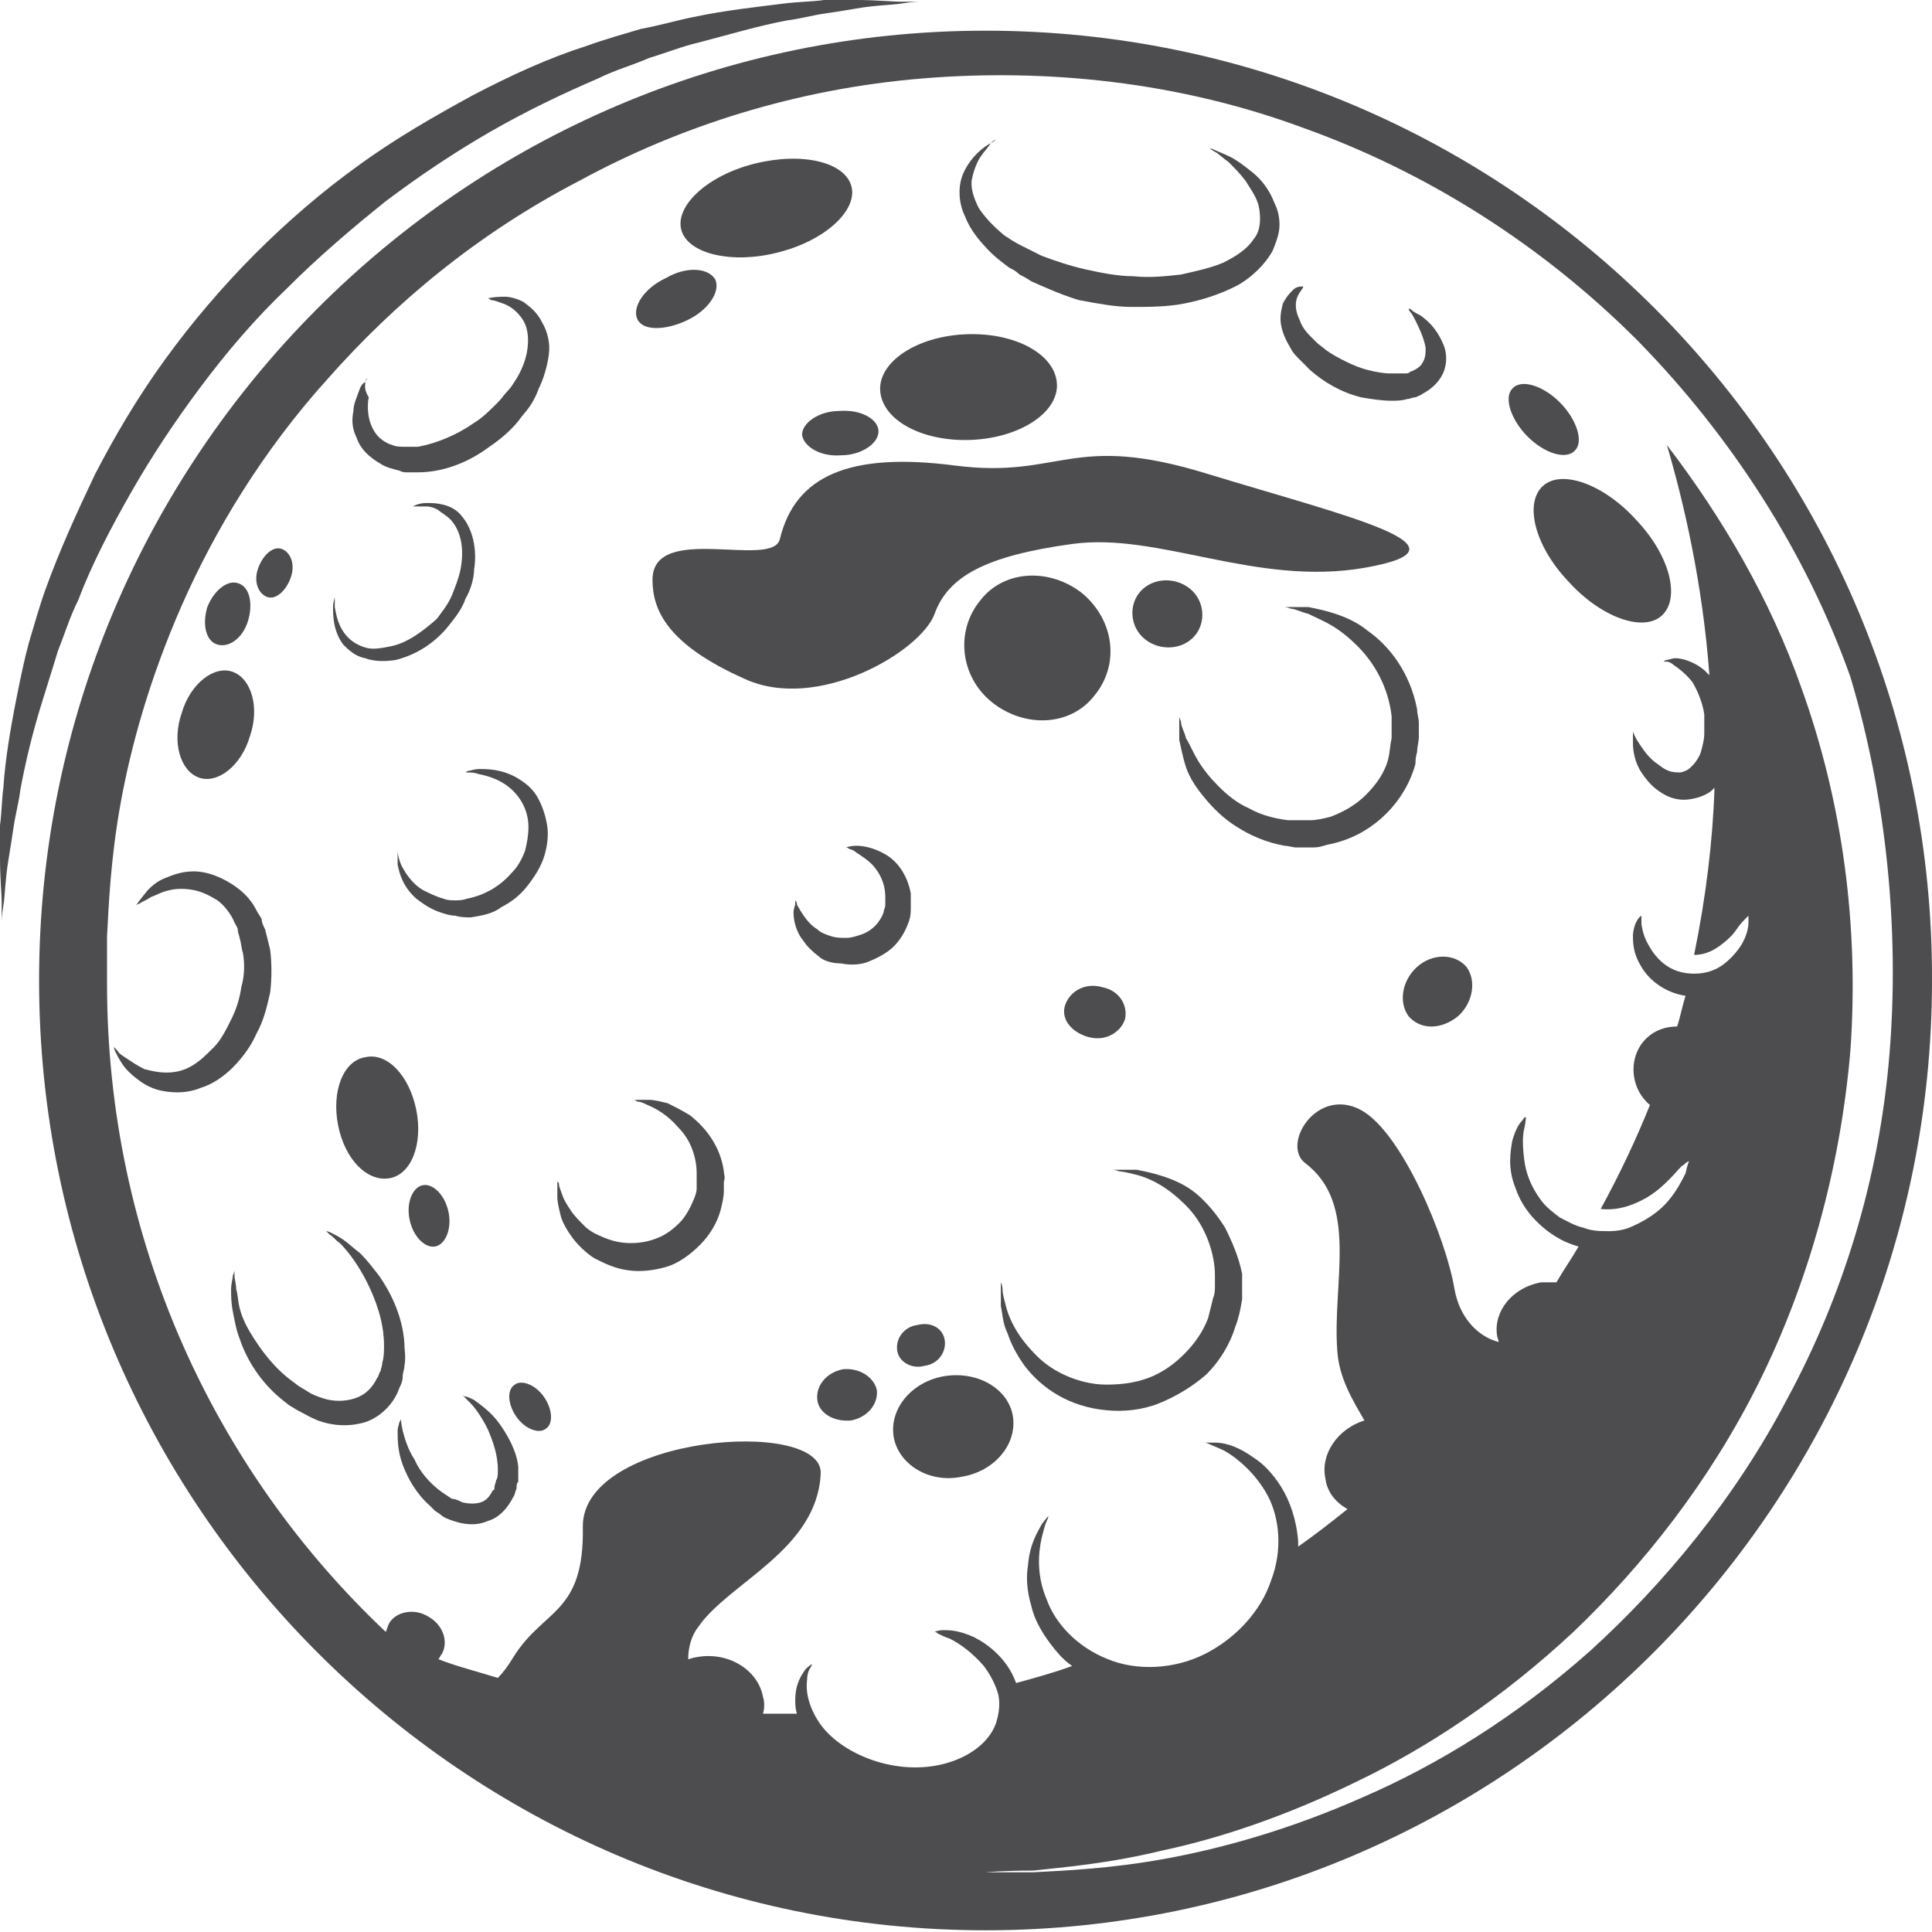
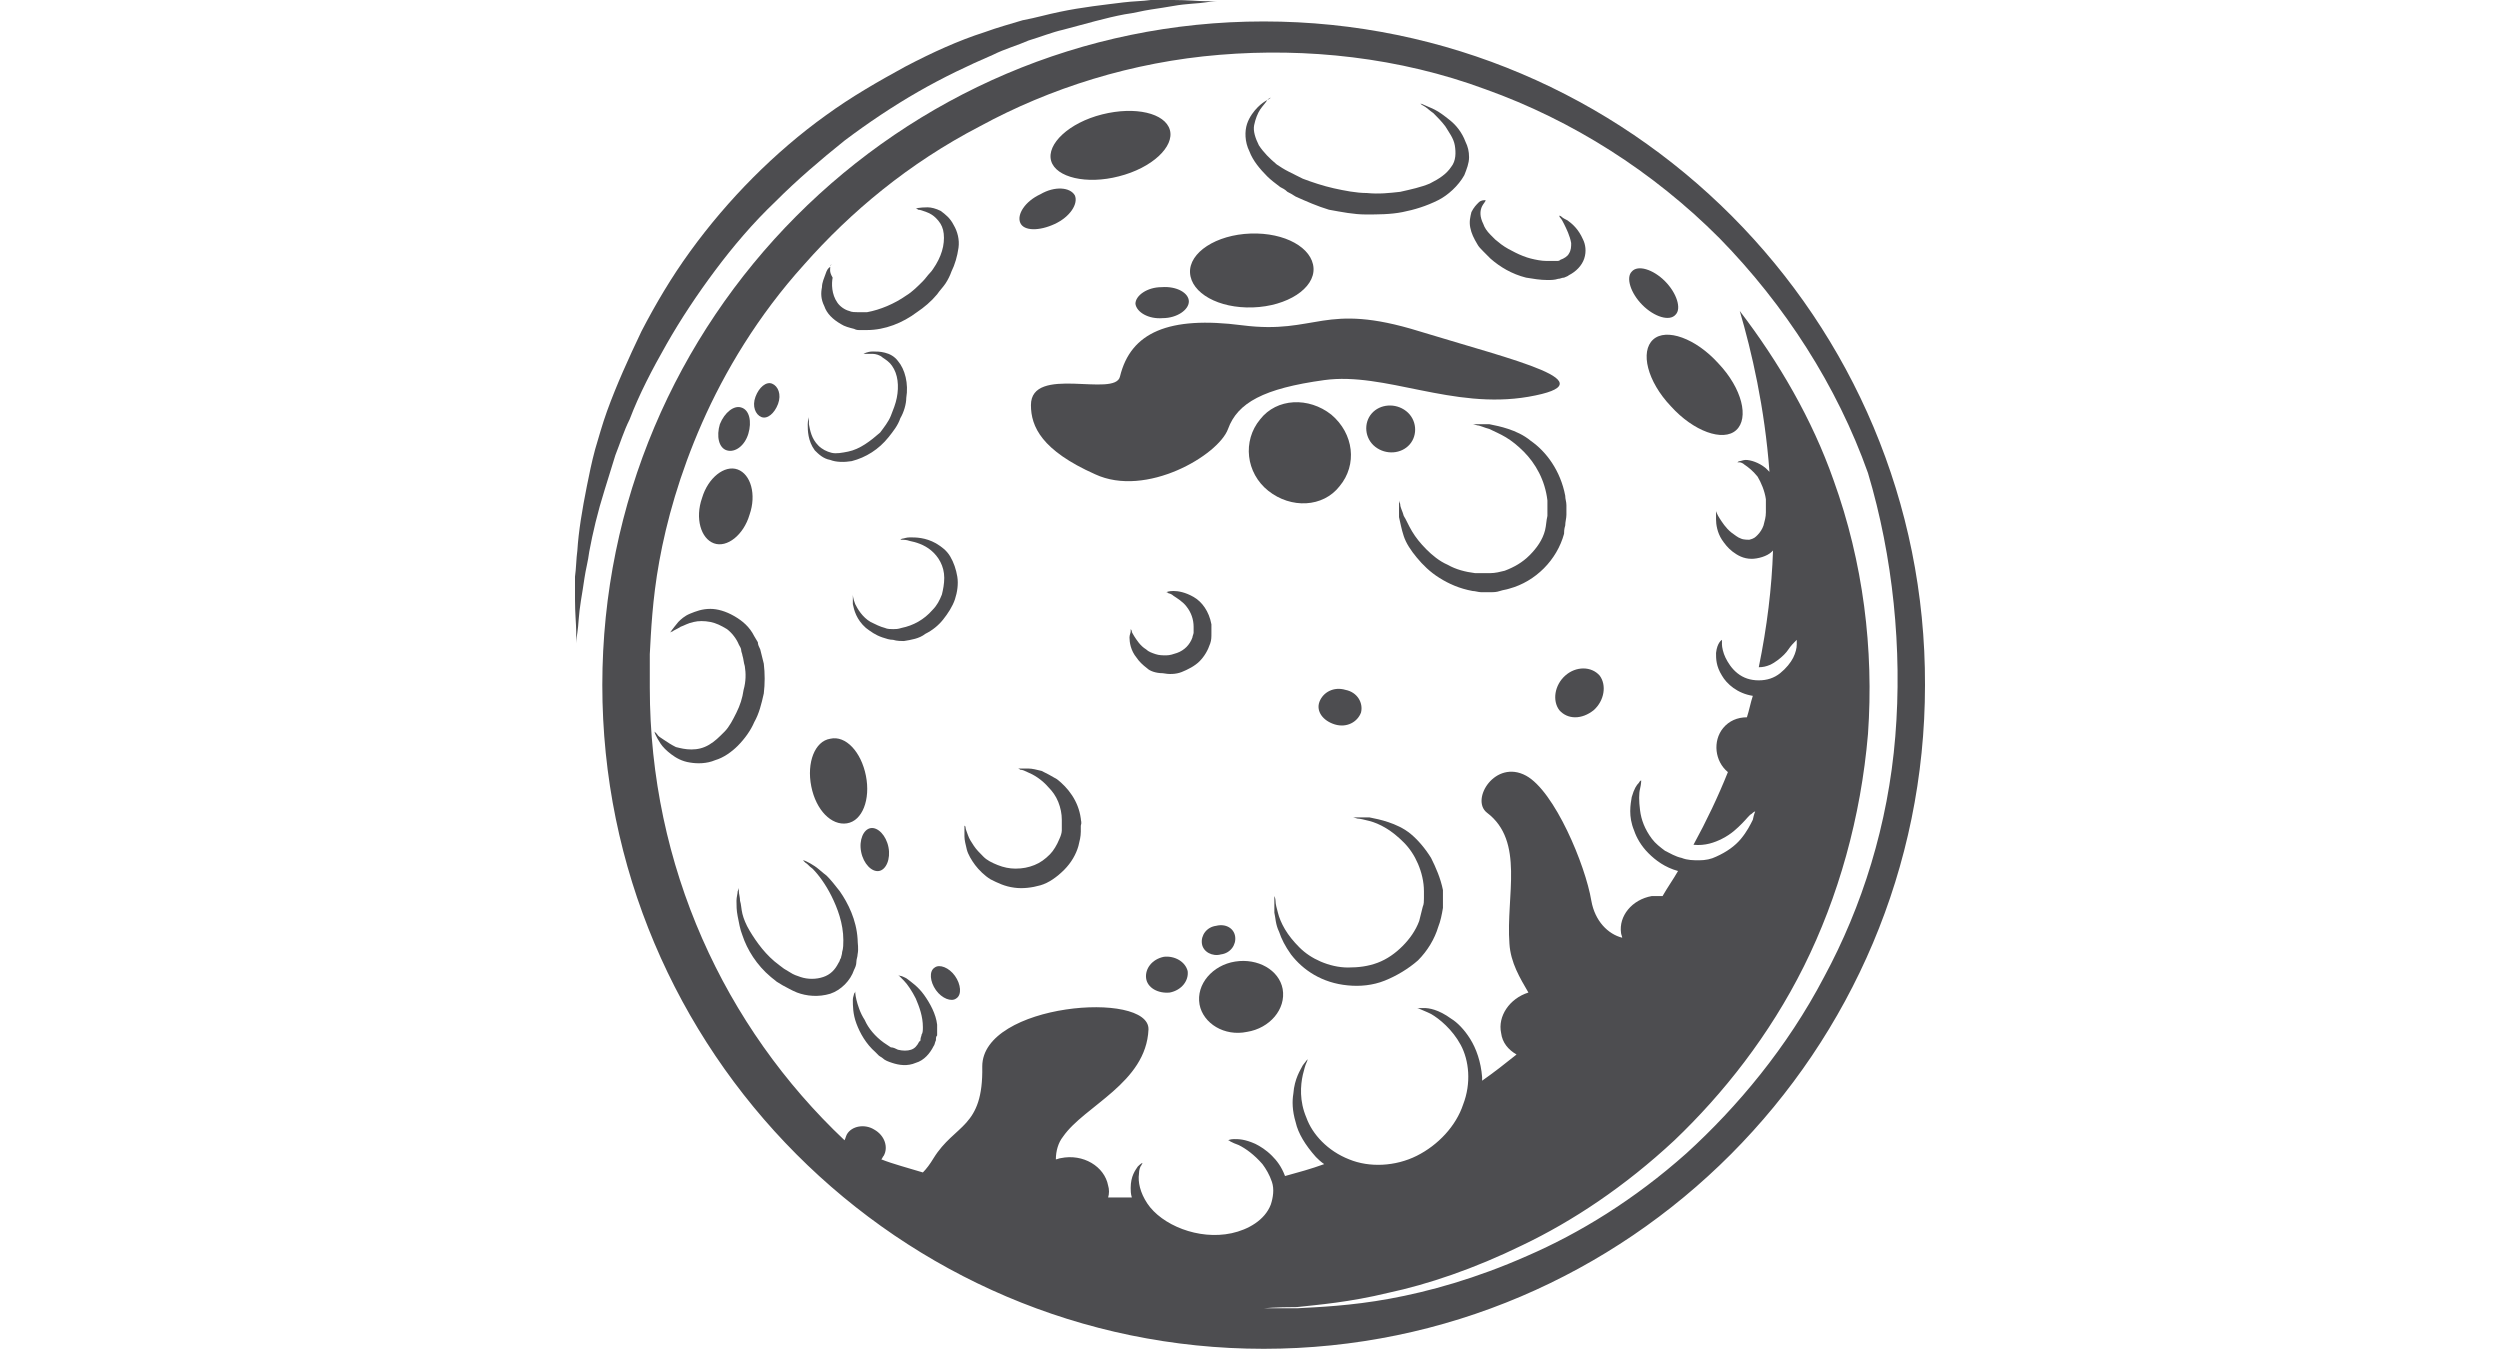
- <svg xmlns="http://www.w3.org/2000/svg" width="52" height="52" viewBox="0 0 52 52" fill="none">
+ <svg xmlns="http://www.w3.org/2000/svg" width="200" height="108" viewBox="0 0 52 52" fill="none">
  <path d="M26.526 0.826C12.485 0.826 1.052 12.3 1.052 26.39C1.052 40.48 12.485 51.954 26.526 51.954C40.566 51.954 52 40.48 52 26.39C52.045 12.3 40.612 0.826 26.526 0.826ZM50.856 28.363C50.582 31.76 49.576 34.927 48.112 37.634C46.695 40.342 44.774 42.637 42.807 44.427C40.795 46.217 38.691 47.502 36.679 48.374C34.712 49.246 32.883 49.751 31.374 50.026C29.864 50.302 28.63 50.347 27.806 50.393C26.983 50.393 26.526 50.393 26.526 50.393C26.526 50.393 26.983 50.347 27.806 50.347C28.63 50.256 29.819 50.164 31.328 49.797C32.837 49.475 34.621 48.879 36.496 47.961C38.417 47.043 40.429 45.712 42.35 43.922C44.225 42.132 46.009 39.883 47.335 37.221C48.661 34.559 49.53 31.484 49.804 28.272C50.033 25.013 49.622 21.663 48.478 18.496C47.655 16.155 46.374 13.952 44.865 11.979C45.323 13.539 45.826 15.696 46.009 18.175C45.963 18.129 45.917 18.083 45.871 18.037C45.597 17.808 45.277 17.716 45.094 17.716C45.002 17.716 44.911 17.762 44.865 17.762C44.819 17.762 44.774 17.808 44.774 17.808C44.774 17.808 44.819 17.808 44.865 17.808C44.911 17.808 45.002 17.853 45.048 17.899C45.185 17.991 45.368 18.129 45.551 18.358C45.688 18.588 45.826 18.909 45.871 19.23C45.871 19.276 45.871 19.322 45.871 19.368V19.506C45.871 19.597 45.871 19.689 45.871 19.735C45.871 19.919 45.826 20.056 45.78 20.24C45.734 20.378 45.643 20.515 45.551 20.607C45.46 20.699 45.414 20.745 45.231 20.791C45.185 20.791 45.002 20.791 44.911 20.745C44.774 20.699 44.682 20.607 44.545 20.515C44.316 20.332 44.179 20.102 44.088 19.965C43.996 19.827 43.951 19.689 43.951 19.689C43.951 19.689 43.951 19.735 43.951 19.781C43.951 19.827 43.951 19.919 43.951 20.011C43.951 20.194 43.996 20.515 44.179 20.791C44.271 20.928 44.408 21.112 44.591 21.25C44.774 21.387 45.002 21.525 45.323 21.525C45.551 21.525 45.917 21.433 46.1 21.25L46.146 21.204C46.1 22.627 45.917 24.141 45.597 25.701C45.917 25.701 46.146 25.564 46.329 25.426C46.512 25.288 46.649 25.151 46.74 25.013C46.832 24.875 46.923 24.784 46.969 24.738C47.015 24.692 47.06 24.646 47.06 24.646C47.06 24.646 47.06 24.738 47.06 24.829C47.06 24.967 47.015 25.151 46.923 25.334C46.832 25.518 46.649 25.747 46.42 25.931C46.191 26.115 45.917 26.206 45.597 26.206C45.277 26.206 45.002 26.115 44.774 25.931C44.545 25.747 44.408 25.518 44.316 25.334C44.225 25.151 44.179 24.921 44.179 24.829C44.179 24.692 44.179 24.646 44.179 24.646C44.179 24.646 43.996 24.738 43.951 25.151C43.951 25.38 43.951 25.656 44.179 26.023C44.362 26.344 44.774 26.711 45.368 26.803C45.277 27.078 45.231 27.354 45.14 27.629C44.774 27.629 44.454 27.767 44.225 28.042C43.813 28.547 43.905 29.327 44.408 29.74C44.042 30.658 43.585 31.622 43.082 32.54C43.539 32.586 43.905 32.448 44.179 32.31C44.545 32.127 44.774 31.898 44.957 31.714C45.14 31.53 45.231 31.393 45.323 31.347C45.414 31.255 45.46 31.255 45.46 31.255C45.46 31.255 45.414 31.347 45.368 31.576C45.277 31.76 45.14 32.035 44.911 32.31C44.682 32.586 44.362 32.815 43.951 32.999C43.768 33.091 43.539 33.137 43.31 33.137C43.082 33.137 42.853 33.137 42.624 33.045C42.396 32.999 42.167 32.861 41.984 32.77C41.801 32.632 41.618 32.494 41.481 32.31C41.206 31.943 41.069 31.576 41.024 31.209C40.978 30.842 40.978 30.567 41.024 30.383C41.069 30.199 41.069 30.062 41.069 30.062C41.069 30.062 41.024 30.062 40.978 30.153C40.886 30.245 40.795 30.383 40.703 30.704C40.658 30.98 40.566 31.439 40.795 31.989C40.886 32.265 41.069 32.586 41.344 32.861C41.618 33.137 41.984 33.412 42.487 33.55C42.304 33.871 42.075 34.192 41.892 34.514C41.755 34.514 41.618 34.514 41.481 34.514C40.703 34.651 40.2 35.294 40.292 35.936C40.292 35.982 40.337 36.074 40.337 36.12C39.789 35.982 39.286 35.477 39.148 34.697C38.92 33.32 37.731 30.475 36.633 29.878C35.444 29.235 34.483 30.796 35.124 31.301C36.587 32.402 35.856 34.514 35.993 36.349C36.038 37.084 36.404 37.68 36.724 38.231C35.993 38.461 35.535 39.149 35.673 39.791C35.718 40.159 35.947 40.434 36.267 40.618C35.81 40.985 35.398 41.306 34.941 41.627C34.941 41.581 34.941 41.535 34.941 41.49C34.895 40.893 34.712 40.388 34.483 40.021C34.255 39.654 33.98 39.379 33.752 39.241C33.249 38.874 32.883 38.828 32.7 38.828C32.471 38.828 32.425 38.828 32.425 38.828C32.425 38.828 32.471 38.828 32.563 38.874C32.654 38.919 32.791 38.965 32.974 39.057C33.294 39.241 33.797 39.654 34.118 40.251C34.438 40.847 34.529 41.719 34.209 42.545C33.935 43.371 33.249 44.106 32.425 44.519C31.602 44.932 30.596 44.978 29.819 44.657C28.995 44.335 28.401 43.693 28.172 43.05C27.898 42.408 27.944 41.811 28.035 41.398C28.081 41.214 28.127 41.031 28.172 40.939C28.218 40.847 28.218 40.801 28.218 40.801C28.218 40.801 28.172 40.847 28.035 41.031C27.944 41.214 27.715 41.535 27.669 42.132C27.623 42.408 27.623 42.775 27.761 43.234C27.852 43.647 28.127 44.106 28.538 44.565C28.63 44.656 28.721 44.748 28.858 44.84C28.355 45.024 27.852 45.161 27.349 45.299C27.212 44.932 27.029 44.702 26.846 44.519C26.617 44.289 26.389 44.152 26.206 44.06C25.794 43.876 25.565 43.876 25.382 43.876C25.245 43.876 25.154 43.922 25.154 43.922C25.154 43.922 25.2 43.922 25.245 43.968C25.337 44.014 25.428 44.06 25.565 44.106C25.84 44.243 26.16 44.473 26.48 44.84C26.617 45.024 26.754 45.253 26.846 45.529C26.937 45.804 26.892 46.125 26.8 46.401C26.572 46.997 25.931 47.364 25.291 47.502C24.01 47.777 22.593 47.181 22.044 46.355C21.769 45.941 21.678 45.529 21.724 45.207C21.724 45.069 21.769 44.932 21.815 44.886C21.861 44.794 21.861 44.794 21.861 44.794C21.861 44.794 21.815 44.794 21.678 44.932C21.587 45.069 21.404 45.299 21.404 45.758C21.404 45.85 21.404 45.987 21.449 46.125C21.129 46.125 20.809 46.125 20.535 46.125C20.58 45.987 20.58 45.804 20.535 45.666C20.397 44.932 19.574 44.427 18.705 44.611C18.66 44.611 18.568 44.657 18.522 44.657C18.522 44.335 18.614 44.014 18.797 43.784C19.62 42.591 21.998 41.719 22.09 39.654C22.135 38.139 15.687 38.644 15.687 41.077C15.732 43.463 14.635 43.28 13.812 44.611C13.674 44.84 13.537 45.024 13.4 45.161C12.806 44.978 12.257 44.84 11.799 44.657C11.845 44.611 11.845 44.565 11.891 44.519C12.074 44.197 11.937 43.739 11.525 43.509C11.159 43.28 10.656 43.371 10.473 43.693C10.427 43.784 10.427 43.83 10.382 43.922C5.762 39.562 2.881 33.366 2.881 26.482C2.881 26.482 2.881 26.023 2.881 25.197C2.927 24.371 2.973 23.131 3.247 21.617C3.521 20.102 4.024 18.267 4.893 16.293C5.762 14.319 7.043 12.162 8.827 10.189C10.61 8.169 12.851 6.288 15.595 4.865C18.294 3.396 21.449 2.387 24.834 2.111C28.172 1.836 31.739 2.203 35.078 3.442C38.417 4.635 41.527 6.609 44.088 9.179C46.603 11.749 48.615 14.87 49.804 18.221C50.765 21.433 51.131 25.013 50.856 28.363Z" fill="#4d4d50" />
  <path d="M32.974 33.045C32.746 32.678 32.471 32.356 32.197 32.127C31.922 31.898 31.602 31.76 31.328 31.668C31.054 31.576 30.825 31.53 30.596 31.484C30.368 31.484 30.23 31.484 30.139 31.484C30.047 31.484 29.956 31.484 29.956 31.484C29.956 31.484 30.002 31.484 30.139 31.53C30.23 31.53 30.413 31.576 30.596 31.622C30.779 31.668 31.008 31.76 31.236 31.898C31.465 32.035 31.694 32.219 31.922 32.448C32.151 32.678 32.334 32.953 32.471 33.274C32.609 33.596 32.7 33.963 32.7 34.33C32.7 34.422 32.7 34.514 32.7 34.605C32.7 34.697 32.7 34.835 32.654 34.927C32.609 35.11 32.563 35.294 32.517 35.477C32.38 35.844 32.151 36.166 31.877 36.441C31.602 36.717 31.282 36.946 30.916 37.084C30.55 37.221 30.185 37.267 29.773 37.267C29.407 37.267 29.041 37.175 28.721 37.038C28.401 36.9 28.127 36.717 27.898 36.487C27.669 36.258 27.486 36.028 27.349 35.799C27.212 35.569 27.12 35.34 27.075 35.156C27.029 34.972 26.983 34.835 26.983 34.697C26.983 34.605 26.938 34.514 26.938 34.514C26.938 34.514 26.938 34.559 26.938 34.697C26.938 34.789 26.938 34.972 26.938 35.156C26.983 35.34 26.983 35.615 27.12 35.89C27.212 36.166 27.349 36.441 27.578 36.762C28.035 37.359 28.767 37.864 29.773 37.956C30.23 38.002 30.733 37.956 31.191 37.772C31.648 37.589 32.105 37.313 32.471 36.992C32.837 36.625 33.112 36.166 33.249 35.707C33.34 35.477 33.386 35.248 33.432 34.972C33.432 34.835 33.432 34.743 33.432 34.651C33.432 34.514 33.432 34.422 33.432 34.284C33.34 33.825 33.157 33.412 32.974 33.045Z" fill="#4d4d50" />
  <path d="M19.483 31.53C19.391 30.842 18.98 30.337 18.568 30.016C18.34 29.878 18.157 29.786 17.974 29.695C17.791 29.649 17.608 29.603 17.471 29.603C17.333 29.603 17.196 29.603 17.15 29.603C17.059 29.603 17.059 29.603 17.059 29.603C17.059 29.603 17.105 29.603 17.15 29.649C17.242 29.649 17.333 29.695 17.425 29.74C17.653 29.832 17.974 30.016 18.248 30.337C18.385 30.475 18.522 30.658 18.614 30.888C18.705 31.117 18.751 31.347 18.751 31.576C18.751 31.622 18.751 31.714 18.751 31.76C18.751 31.806 18.751 31.898 18.751 31.989C18.751 32.081 18.705 32.219 18.66 32.311C18.568 32.54 18.431 32.77 18.294 32.907C18.111 33.091 17.928 33.228 17.699 33.32C17.471 33.412 17.242 33.458 16.967 33.458C16.739 33.458 16.51 33.412 16.281 33.32C16.053 33.228 15.87 33.137 15.733 32.999C15.595 32.861 15.458 32.724 15.367 32.586C15.275 32.448 15.184 32.311 15.138 32.173C15.092 32.035 15.047 31.943 15.047 31.898C15.047 31.806 15.001 31.806 15.001 31.806C15.001 31.806 15.001 31.852 15.001 31.898C15.001 31.989 15.001 32.081 15.001 32.219C15.001 32.356 15.047 32.54 15.092 32.724C15.138 32.907 15.275 33.137 15.412 33.32C15.55 33.504 15.778 33.733 16.007 33.871C16.281 34.009 16.556 34.146 16.922 34.192C17.242 34.238 17.608 34.192 17.928 34.1C18.248 34.009 18.568 33.779 18.843 33.504C19.117 33.228 19.3 32.907 19.391 32.586C19.437 32.402 19.483 32.219 19.483 32.035C19.483 31.943 19.483 31.898 19.483 31.806C19.529 31.668 19.483 31.622 19.483 31.53Z" fill="#4d4d50" />
  <path d="M22.639 25.931C22.867 25.977 23.142 25.977 23.37 25.885C23.599 25.793 23.873 25.656 24.056 25.472C24.239 25.288 24.376 25.059 24.468 24.784C24.514 24.646 24.514 24.554 24.514 24.371C24.514 24.279 24.514 24.279 24.514 24.233C24.514 24.141 24.514 24.095 24.514 24.049C24.422 23.544 24.148 23.177 23.828 22.994C23.507 22.81 23.233 22.764 23.05 22.764C22.867 22.764 22.776 22.81 22.776 22.81C22.776 22.81 22.821 22.81 22.867 22.856C22.913 22.856 23.004 22.902 23.05 22.948C23.187 23.04 23.416 23.177 23.553 23.361C23.736 23.59 23.828 23.866 23.828 24.141C23.828 24.187 23.828 24.233 23.828 24.233C23.828 24.279 23.828 24.325 23.828 24.371C23.828 24.416 23.782 24.508 23.782 24.554C23.736 24.692 23.645 24.83 23.553 24.921C23.462 25.013 23.325 25.105 23.187 25.151C23.05 25.197 22.913 25.243 22.776 25.243C22.639 25.243 22.501 25.243 22.364 25.197C22.227 25.151 22.09 25.105 21.998 25.013C21.77 24.875 21.632 24.646 21.541 24.508C21.495 24.416 21.449 24.371 21.449 24.325C21.449 24.279 21.404 24.233 21.404 24.233C21.404 24.233 21.404 24.279 21.404 24.325C21.404 24.371 21.358 24.462 21.358 24.554C21.358 24.738 21.404 25.059 21.632 25.334C21.724 25.472 21.861 25.61 22.044 25.747C22.135 25.839 22.364 25.931 22.639 25.931Z" fill="#4d4d50" />
  <path d="M9.833 17.716C10.062 17.808 10.382 17.808 10.656 17.762C11.205 17.624 11.708 17.303 12.074 16.844C12.257 16.614 12.44 16.385 12.531 16.109C12.668 15.88 12.76 15.559 12.76 15.329C12.851 14.778 12.714 14.228 12.44 13.906C12.303 13.723 12.12 13.631 11.937 13.585C11.754 13.539 11.617 13.539 11.479 13.539C11.251 13.539 11.114 13.631 11.114 13.631C11.114 13.631 11.159 13.631 11.205 13.631C11.251 13.631 11.342 13.631 11.479 13.631C11.571 13.631 11.754 13.677 11.845 13.769C11.982 13.861 12.12 13.952 12.211 14.09C12.44 14.411 12.486 14.87 12.394 15.329C12.348 15.559 12.257 15.788 12.165 16.018C12.074 16.247 11.891 16.477 11.754 16.66C11.388 16.981 10.976 17.303 10.519 17.395C10.29 17.44 10.062 17.486 9.879 17.44C9.696 17.395 9.513 17.303 9.376 17.165C9.101 16.89 9.055 16.568 9.01 16.339C9.01 16.201 9.01 16.109 9.01 16.064C9.01 16.018 9.01 15.972 9.01 15.972C9.01 15.972 9.01 16.018 9.01 16.064C9.01 16.109 8.964 16.201 8.964 16.339C8.964 16.568 8.964 16.981 9.238 17.349C9.376 17.486 9.559 17.67 9.833 17.716Z" fill="#4d4d50" />
  <path d="M9.833 10.281C9.833 10.189 9.879 10.189 9.879 10.189C9.879 10.189 9.833 10.235 9.833 10.281C9.741 10.326 9.696 10.418 9.65 10.556C9.604 10.694 9.513 10.877 9.513 11.061C9.467 11.29 9.467 11.52 9.604 11.795C9.696 12.071 9.924 12.3 10.245 12.484C10.382 12.575 10.565 12.621 10.748 12.667C10.839 12.713 10.885 12.713 10.976 12.713H11.022C11.068 12.713 11.068 12.713 11.113 12.713H11.251C11.937 12.713 12.623 12.438 13.171 12.025C13.446 11.841 13.72 11.612 13.949 11.336C14.04 11.198 14.178 11.061 14.269 10.923C14.361 10.786 14.452 10.602 14.498 10.464C14.635 10.189 14.726 9.868 14.772 9.546C14.818 9.225 14.726 8.904 14.589 8.674C14.452 8.399 14.269 8.261 14.086 8.124C13.903 8.032 13.72 7.986 13.583 7.986C13.263 7.986 13.126 8.032 13.126 8.032C13.126 8.032 13.171 8.032 13.217 8.078C13.309 8.078 13.4 8.124 13.537 8.169C13.675 8.215 13.812 8.307 13.903 8.399C14.04 8.537 14.132 8.674 14.178 8.858C14.223 9.041 14.223 9.271 14.178 9.5C14.132 9.73 14.04 9.959 13.903 10.189C13.812 10.326 13.766 10.418 13.675 10.51C13.583 10.602 13.492 10.74 13.4 10.831C13.217 11.015 12.989 11.244 12.76 11.382C12.303 11.703 11.754 11.933 11.251 12.025H11.159H11.113H11.068C10.976 12.025 10.931 12.025 10.885 12.025C10.793 12.025 10.656 12.025 10.565 11.979C10.382 11.933 10.199 11.795 10.107 11.658C9.879 11.336 9.879 10.923 9.924 10.694C9.787 10.464 9.833 10.372 9.833 10.281Z" fill="#4d4d50" />
  <path d="M6.906 27.813C7.089 27.491 7.18 27.124 7.272 26.711C7.317 26.344 7.317 25.931 7.272 25.564C7.226 25.38 7.18 25.197 7.135 25.013C7.089 24.921 7.043 24.829 7.043 24.738C6.997 24.646 6.952 24.6 6.906 24.508C6.723 24.141 6.448 23.912 6.128 23.728C5.808 23.544 5.488 23.453 5.214 23.453C4.894 23.453 4.665 23.544 4.436 23.636C4.208 23.728 4.07 23.866 3.979 23.957C3.75 24.233 3.659 24.371 3.659 24.371C3.659 24.371 3.704 24.325 3.75 24.325C3.796 24.279 3.933 24.233 4.07 24.141C4.208 24.095 4.345 24.003 4.573 23.957C4.756 23.912 4.985 23.912 5.214 23.957C5.442 24.003 5.625 24.095 5.854 24.233C6.037 24.371 6.22 24.6 6.311 24.829C6.357 24.921 6.403 24.967 6.403 25.059C6.403 25.105 6.448 25.197 6.448 25.243C6.494 25.38 6.494 25.518 6.54 25.656C6.586 25.931 6.586 26.252 6.494 26.573C6.448 26.895 6.357 27.17 6.22 27.446C6.083 27.721 5.945 27.996 5.762 28.18C5.534 28.409 5.397 28.547 5.168 28.685C4.939 28.822 4.711 28.868 4.482 28.868C4.253 28.868 4.07 28.822 3.887 28.776C3.704 28.685 3.567 28.593 3.43 28.501C3.293 28.409 3.201 28.363 3.156 28.272C3.11 28.226 3.064 28.18 3.064 28.18C3.064 28.18 3.064 28.226 3.11 28.318C3.156 28.409 3.201 28.501 3.293 28.639C3.384 28.776 3.521 28.914 3.704 29.052C3.887 29.19 4.116 29.327 4.436 29.373C4.711 29.419 5.076 29.419 5.397 29.281C5.717 29.19 6.037 28.96 6.266 28.731C6.54 28.455 6.769 28.134 6.906 27.813Z" fill="#4d4d50" />
  <path d="M30.459 8.261C30.916 8.261 31.419 8.261 31.877 8.169C32.334 8.078 32.791 7.94 33.249 7.71C33.615 7.527 34.026 7.16 34.255 6.747C34.346 6.517 34.438 6.288 34.438 6.058C34.438 5.829 34.392 5.645 34.301 5.462C34.164 5.094 33.935 4.819 33.706 4.635C33.477 4.452 33.295 4.314 33.112 4.222C32.929 4.131 32.791 4.085 32.7 4.039C32.609 3.993 32.563 3.993 32.563 3.993C32.563 3.993 32.609 4.039 32.7 4.085C32.791 4.131 32.929 4.268 33.066 4.36C33.203 4.498 33.386 4.681 33.523 4.865C33.66 5.094 33.843 5.324 33.889 5.599C33.935 5.875 33.935 6.196 33.752 6.425C33.569 6.701 33.295 6.884 32.929 7.068C32.609 7.206 32.197 7.297 31.785 7.389C31.374 7.435 30.962 7.481 30.505 7.435C30.093 7.435 29.636 7.343 29.224 7.252C28.813 7.16 28.401 7.022 28.035 6.884C27.944 6.838 27.852 6.793 27.761 6.747C27.669 6.701 27.578 6.655 27.486 6.609C27.303 6.517 27.166 6.425 27.029 6.334C26.755 6.104 26.526 5.875 26.343 5.599C26.206 5.324 26.114 5.049 26.16 4.819C26.206 4.59 26.297 4.36 26.389 4.222C26.48 4.085 26.617 3.947 26.663 3.855C26.755 3.763 26.8 3.763 26.8 3.763C26.8 3.763 26.755 3.809 26.663 3.855C26.572 3.901 26.434 3.993 26.297 4.131C26.16 4.268 25.977 4.498 25.886 4.773C25.794 5.049 25.794 5.462 25.977 5.829C26.114 6.196 26.389 6.517 26.663 6.793C26.8 6.93 26.983 7.068 27.166 7.206C27.258 7.252 27.349 7.297 27.441 7.389C27.532 7.435 27.623 7.481 27.761 7.573C28.172 7.756 28.584 7.94 29.041 8.078C29.544 8.169 30.002 8.261 30.459 8.261Z" fill="#4d4d50" />
  <path d="M38.142 20.24C38.142 20.102 38.188 19.965 38.188 19.827C38.188 19.689 38.188 19.597 38.188 19.46C38.188 19.322 38.142 19.23 38.142 19.093C37.959 18.129 37.411 17.394 36.816 16.981C36.542 16.752 36.222 16.614 35.947 16.522C35.673 16.431 35.444 16.385 35.215 16.339C34.987 16.339 34.85 16.339 34.758 16.339C34.667 16.339 34.575 16.339 34.575 16.339C34.575 16.339 34.621 16.339 34.758 16.385C34.85 16.385 35.032 16.477 35.215 16.522C35.398 16.614 35.627 16.706 35.856 16.844C36.084 16.981 36.313 17.165 36.542 17.394C36.999 17.853 37.365 18.496 37.456 19.276C37.456 19.368 37.456 19.46 37.456 19.552C37.456 19.643 37.456 19.735 37.456 19.873C37.411 20.056 37.411 20.24 37.365 20.424C37.273 20.791 37.045 21.112 36.77 21.387C36.496 21.663 36.176 21.846 35.81 21.984C35.627 22.03 35.444 22.076 35.261 22.076H34.987C34.895 22.076 34.758 22.076 34.667 22.076C34.301 22.03 33.935 21.938 33.615 21.755C33.295 21.617 33.02 21.387 32.791 21.158C32.563 20.928 32.38 20.699 32.243 20.469C32.105 20.24 32.014 20.011 31.923 19.873C31.877 19.689 31.785 19.552 31.785 19.414C31.74 19.322 31.74 19.276 31.74 19.276C31.74 19.276 31.74 19.322 31.74 19.46C31.74 19.552 31.74 19.735 31.74 19.919C31.785 20.102 31.831 20.378 31.923 20.653C32.014 20.928 32.197 21.204 32.426 21.479C32.654 21.755 32.929 22.03 33.295 22.259C33.66 22.489 34.072 22.672 34.575 22.764C34.667 22.764 34.804 22.81 34.895 22.81C35.032 22.81 35.124 22.81 35.261 22.81C35.398 22.81 35.49 22.81 35.627 22.764C35.764 22.718 35.856 22.718 35.993 22.672C36.496 22.535 36.953 22.259 37.319 21.892C37.685 21.525 37.959 21.066 38.097 20.561C38.097 20.515 38.097 20.378 38.142 20.24Z" fill="#4d4d50" />
  <path d="M12.668 24.692C12.943 24.646 13.263 24.6 13.492 24.416C13.766 24.279 13.995 24.095 14.178 23.866C14.361 23.636 14.543 23.361 14.635 23.085C14.726 22.81 14.772 22.489 14.726 22.213C14.681 21.938 14.589 21.663 14.452 21.433C14.315 21.204 14.132 21.066 13.903 20.928C13.492 20.699 13.126 20.699 12.897 20.699C12.76 20.699 12.668 20.745 12.623 20.745C12.577 20.745 12.531 20.791 12.531 20.791C12.531 20.791 12.577 20.791 12.623 20.791C12.668 20.791 12.76 20.791 12.897 20.837C13.126 20.883 13.446 20.974 13.72 21.204C13.995 21.433 14.223 21.8 14.223 22.259C14.223 22.489 14.178 22.718 14.132 22.902C14.04 23.131 13.949 23.315 13.766 23.499C13.446 23.866 13.034 24.095 12.577 24.187C12.44 24.233 12.348 24.233 12.257 24.233C12.165 24.233 12.028 24.233 11.937 24.187C11.754 24.141 11.571 24.049 11.388 23.958C11.068 23.774 10.885 23.453 10.793 23.269C10.702 23.04 10.702 22.902 10.702 22.902C10.702 22.902 10.702 22.948 10.702 22.994C10.702 23.04 10.702 23.177 10.702 23.269C10.748 23.499 10.839 23.866 11.205 24.187C11.388 24.325 11.571 24.462 11.845 24.554C11.982 24.6 12.12 24.646 12.257 24.646C12.394 24.692 12.577 24.692 12.668 24.692Z" fill="#4d4d50" />
  <path d="M35.078 7.711C35.124 7.665 35.124 7.665 35.124 7.665C35.124 7.665 35.124 7.665 35.078 7.711C34.987 7.711 34.895 7.711 34.804 7.802C34.712 7.894 34.621 7.986 34.529 8.169C34.484 8.353 34.438 8.537 34.484 8.766C34.529 8.996 34.621 9.179 34.758 9.409C34.804 9.5 34.895 9.592 34.987 9.684C35.078 9.776 35.124 9.822 35.261 9.959C35.627 10.281 36.084 10.556 36.633 10.694C36.908 10.74 37.182 10.786 37.456 10.786C37.594 10.786 37.731 10.786 37.868 10.74C37.959 10.74 38.005 10.694 38.097 10.694C38.188 10.648 38.234 10.648 38.28 10.602C38.554 10.464 38.783 10.235 38.874 9.959C38.966 9.684 38.92 9.409 38.828 9.225C38.645 8.812 38.417 8.628 38.234 8.491C38.142 8.445 38.051 8.399 38.005 8.353C37.959 8.307 37.914 8.307 37.914 8.307C37.914 8.307 37.914 8.353 37.959 8.399C38.005 8.445 38.051 8.537 38.097 8.628C38.188 8.812 38.325 9.087 38.371 9.363C38.371 9.5 38.371 9.638 38.28 9.776C38.234 9.868 38.097 9.959 37.959 10.005C37.914 10.051 37.868 10.051 37.822 10.051C37.776 10.051 37.731 10.051 37.685 10.051C37.594 10.051 37.502 10.051 37.411 10.051C37.228 10.051 36.999 10.005 36.816 9.959C36.633 9.914 36.404 9.822 36.222 9.73C36.039 9.638 35.856 9.546 35.673 9.409C35.627 9.363 35.49 9.271 35.444 9.225C35.398 9.179 35.307 9.087 35.261 9.041C35.124 8.904 35.032 8.766 34.987 8.628C34.849 8.353 34.849 8.124 34.941 7.94C34.987 7.848 35.078 7.756 35.078 7.711Z" fill="#4d4d50" />
  <path d="M13.446 38.323C13.217 38.002 12.943 37.818 12.76 37.68C12.668 37.635 12.577 37.589 12.531 37.589C12.485 37.589 12.44 37.543 12.44 37.543C12.44 37.543 12.531 37.635 12.668 37.772C12.806 37.91 12.988 38.185 13.126 38.461C13.263 38.782 13.4 39.149 13.4 39.562C13.4 39.654 13.4 39.792 13.354 39.837C13.354 39.883 13.309 39.975 13.309 40.021C13.309 40.067 13.309 40.113 13.263 40.113C13.171 40.296 13.08 40.388 12.943 40.434C12.806 40.48 12.623 40.48 12.44 40.434C12.348 40.388 12.257 40.342 12.165 40.342L12.028 40.251L11.891 40.159C11.571 39.929 11.296 39.608 11.159 39.287C10.976 39.011 10.885 38.69 10.839 38.507C10.793 38.323 10.793 38.185 10.793 38.185C10.793 38.185 10.793 38.231 10.748 38.277C10.748 38.323 10.702 38.415 10.702 38.507C10.702 38.736 10.702 39.057 10.839 39.424C10.976 39.792 11.205 40.205 11.571 40.526L11.708 40.664L11.845 40.755C11.937 40.847 12.074 40.893 12.211 40.939C12.485 41.031 12.806 41.077 13.126 40.939C13.446 40.847 13.675 40.572 13.812 40.296C13.857 40.251 13.857 40.159 13.903 40.067C13.903 39.975 13.903 39.929 13.949 39.883C13.949 39.7 13.949 39.608 13.949 39.47C13.903 39.057 13.675 38.644 13.446 38.323Z" fill="#4d4d50" />
  <path d="M10.885 36.762C10.931 36.533 10.885 36.349 10.885 36.166C10.839 35.431 10.519 34.789 10.199 34.33C10.016 34.1 9.879 33.917 9.696 33.733C9.513 33.596 9.376 33.458 9.238 33.366C9.101 33.274 9.01 33.228 8.918 33.183C8.827 33.137 8.781 33.137 8.781 33.137C8.781 33.137 8.827 33.183 8.872 33.228C8.964 33.274 9.01 33.366 9.147 33.458C9.376 33.687 9.65 34.055 9.879 34.514C10.107 34.972 10.336 35.569 10.336 36.212C10.336 36.349 10.336 36.533 10.29 36.671C10.29 36.762 10.245 36.854 10.245 36.9C10.199 36.946 10.199 37.038 10.153 37.084C10.016 37.359 9.833 37.543 9.558 37.634C9.284 37.726 8.964 37.726 8.69 37.634C8.552 37.589 8.415 37.543 8.278 37.451L8.049 37.313L7.866 37.175C7.363 36.808 6.997 36.303 6.723 35.844C6.586 35.615 6.494 35.386 6.449 35.202C6.403 35.018 6.403 34.835 6.357 34.697C6.357 34.559 6.311 34.422 6.311 34.33C6.311 34.238 6.311 34.192 6.311 34.192C6.311 34.192 6.311 34.238 6.266 34.33C6.266 34.422 6.22 34.559 6.22 34.697C6.22 34.881 6.22 35.064 6.266 35.294C6.311 35.523 6.357 35.799 6.449 36.028C6.631 36.579 6.997 37.175 7.546 37.634L7.775 37.818L8.003 37.956C8.186 38.047 8.324 38.139 8.552 38.231C8.918 38.369 9.376 38.415 9.833 38.277C10.245 38.139 10.61 37.772 10.748 37.359C10.793 37.267 10.839 37.175 10.839 37.038C10.839 36.946 10.885 36.854 10.885 36.762Z" fill="#4d4d50" />
  <path d="M25.154 16.523C25.52 15.513 26.526 14.962 28.858 14.641C31.191 14.319 33.798 15.788 36.725 15.283C39.88 14.732 36.267 13.906 32.517 12.759C28.813 11.612 28.584 12.897 25.703 12.53C22.867 12.162 21.404 12.805 20.992 14.503C20.809 15.329 17.562 14.044 17.562 15.604C17.562 16.431 17.974 17.349 20.032 18.267C21.998 19.184 24.788 17.532 25.154 16.523Z" fill="#4d4d50" />
  <path d="M10.473 31.714C11.068 31.622 11.388 30.796 11.205 29.878C11.022 28.96 10.428 28.318 9.833 28.455C9.238 28.547 8.918 29.373 9.101 30.291C9.284 31.209 9.879 31.806 10.473 31.714Z" fill="#4d4d50" />
  <path d="M11.708 33.55C11.982 33.504 12.165 33.091 12.074 32.632C11.982 32.173 11.662 31.852 11.388 31.898C11.113 31.943 10.93 32.356 11.022 32.815C11.113 33.274 11.434 33.596 11.708 33.55Z" fill="#4d4d50" />
  <path d="M13.857 37.267C13.629 37.405 13.674 37.818 13.903 38.139C14.132 38.461 14.498 38.598 14.681 38.461C14.909 38.323 14.864 37.91 14.635 37.589C14.406 37.267 14.04 37.13 13.857 37.267Z" fill="#4d4d50" />
  <path d="M25.428 37.038C24.559 37.175 23.919 37.91 24.056 38.69C24.194 39.424 25.017 39.929 25.886 39.746C26.755 39.608 27.395 38.874 27.258 38.093C27.12 37.359 26.297 36.9 25.428 37.038Z" fill="#4d4d50" />
  <path d="M22.684 36.854C22.227 36.946 21.953 37.313 21.998 37.68C22.044 38.047 22.456 38.277 22.913 38.231C23.37 38.139 23.645 37.772 23.599 37.405C23.508 37.038 23.096 36.808 22.684 36.854Z" fill="#4d4d50" />
  <path d="M24.697 35.661C24.331 35.707 24.102 36.028 24.148 36.349C24.193 36.671 24.559 36.854 24.88 36.762C25.245 36.717 25.474 36.395 25.428 36.074C25.383 35.753 25.062 35.569 24.697 35.661Z" fill="#4d4d50" />
  <path d="M29.133 15.972C28.264 15.283 27.029 15.329 26.389 16.155C25.703 16.981 25.84 18.221 26.709 18.909C27.578 19.597 28.812 19.552 29.453 18.725C30.139 17.899 30.002 16.706 29.133 15.972Z" fill="#4d4d50" />
  <path d="M30.688 15.926C30.368 16.293 30.413 16.89 30.825 17.211C31.237 17.532 31.831 17.486 32.151 17.119C32.471 16.752 32.426 16.155 32.014 15.834C31.603 15.513 31.008 15.559 30.688 15.926Z" fill="#4d4d50" />
  <path d="M38.142 26.023C37.731 26.39 37.639 26.987 37.914 27.354C38.234 27.721 38.783 27.721 39.24 27.354C39.651 26.987 39.743 26.39 39.469 26.023C39.148 25.656 38.554 25.656 38.142 26.023Z" fill="#4d4d50" />
  <path d="M29.27 27.905C29.727 28.042 30.139 27.813 30.276 27.446C30.368 27.078 30.139 26.665 29.682 26.574C29.224 26.436 28.813 26.665 28.675 27.032C28.538 27.4 28.813 27.767 29.27 27.905Z" fill="#4d4d50" />
  <path d="M5.351 20.928C5.854 21.112 6.494 20.607 6.723 19.827C6.997 19.047 6.769 18.267 6.265 18.083C5.762 17.899 5.122 18.404 4.893 19.184C4.619 19.965 4.848 20.745 5.351 20.928Z" fill="#4d4d50" />
  <path d="M6.952 15.283C6.814 15.65 6.952 15.972 7.18 16.064C7.409 16.155 7.683 15.926 7.821 15.559C7.958 15.191 7.821 14.87 7.592 14.778C7.363 14.687 7.089 14.916 6.952 15.283Z" fill="#4d4d50" />
  <path d="M6.677 16.706C6.814 16.247 6.723 15.788 6.403 15.696C6.128 15.604 5.763 15.88 5.58 16.339C5.442 16.798 5.534 17.257 5.854 17.349C6.174 17.44 6.54 17.165 6.677 16.706Z" fill="#4d4d50" />
  <path d="M20.946 6.793C22.227 6.471 23.096 5.645 22.913 5.003C22.73 4.36 21.587 4.085 20.306 4.406C19.026 4.727 18.157 5.553 18.34 6.196C18.522 6.838 19.712 7.114 20.946 6.793Z" fill="#4d4d50" />
  <path d="M17.928 7.481C17.334 7.756 17.013 8.261 17.151 8.583C17.288 8.904 17.882 8.904 18.477 8.628C19.071 8.353 19.392 7.848 19.254 7.527C19.071 7.206 18.477 7.16 17.928 7.481Z" fill="#4d4d50" />
  <path d="M41.527 13.08C41.024 13.539 41.298 14.687 42.213 15.65C43.082 16.614 44.225 17.027 44.728 16.568C45.231 16.109 44.957 14.962 44.042 13.998C43.173 13.034 42.03 12.621 41.527 13.08Z" fill="#4d4d50" />
  <path d="M26.114 11.841C27.441 11.795 28.492 11.107 28.447 10.326C28.401 9.546 27.349 8.95 26.023 8.996C24.696 9.041 23.645 9.73 23.69 10.51C23.736 11.29 24.788 11.887 26.114 11.841Z" fill="#4d4d50" />
  <path d="M22.639 12.254C23.187 12.254 23.645 11.933 23.645 11.612C23.645 11.29 23.187 11.015 22.593 11.061C22.044 11.061 21.587 11.382 21.587 11.703C21.632 12.025 22.09 12.3 22.639 12.254Z" fill="#4d4d50" />
  <path d="M42.396 12.117C42.624 11.887 42.441 11.29 41.984 10.831C41.527 10.372 40.932 10.189 40.703 10.464C40.475 10.694 40.658 11.29 41.115 11.749C41.572 12.208 42.167 12.392 42.396 12.117Z" fill="#4d4d50" />
  <path d="M1.555 17.532C1.738 17.073 1.875 16.614 2.104 16.155C2.47 15.191 2.973 14.228 3.522 13.264C4.07 12.3 4.711 11.336 5.397 10.418C6.083 9.5 6.86 8.582 7.729 7.756C8.552 6.93 9.467 6.15 10.382 5.416C11.296 4.727 12.257 4.085 13.217 3.534C14.178 2.983 15.138 2.524 16.099 2.111C16.556 1.882 17.059 1.744 17.471 1.56C17.928 1.423 18.385 1.239 18.797 1.147C19.666 0.918 20.443 0.688 21.175 0.551C21.541 0.505 21.861 0.413 22.181 0.367C22.501 0.321 22.776 0.275 23.05 0.229C23.553 0.138 24.011 0.138 24.285 0.092C24.559 0.046 24.742 0.046 24.742 0.046C24.742 0.046 24.605 0.046 24.285 0.046C24.011 0.046 23.599 0 23.05 0C22.776 0 22.501 0 22.181 0C21.861 0.046 21.495 0.046 21.129 0.092C20.398 0.184 19.529 0.275 18.66 0.459C18.202 0.551 17.745 0.688 17.242 0.78C16.785 0.918 16.281 1.056 15.778 1.239C14.772 1.56 13.766 2.019 12.714 2.57C11.708 3.121 10.656 3.718 9.65 4.452C8.69 5.14 7.729 5.966 6.86 6.838C5.991 7.71 5.168 8.674 4.436 9.684C3.704 10.694 3.11 11.703 2.561 12.759C2.058 13.815 1.601 14.824 1.235 15.834C1.052 16.339 0.915 16.844 0.777 17.303C0.64 17.808 0.549 18.267 0.457 18.725C0.274 19.643 0.137 20.47 0.091 21.204C0.046 21.525 0.046 21.892 0 22.213C0 22.535 0 22.856 0 23.085C0 23.636 0.046 24.049 0.046 24.325C0.046 24.6 0.046 24.784 0.046 24.784C0.046 24.784 0.046 24.646 0.091 24.371C0.137 24.095 0.137 23.682 0.229 23.131C0.274 22.856 0.32 22.581 0.366 22.259C0.412 21.938 0.503 21.617 0.549 21.25C0.686 20.515 0.869 19.735 1.143 18.863C1.281 18.404 1.418 17.991 1.555 17.532Z" fill="#4d4d50" />
</svg>
